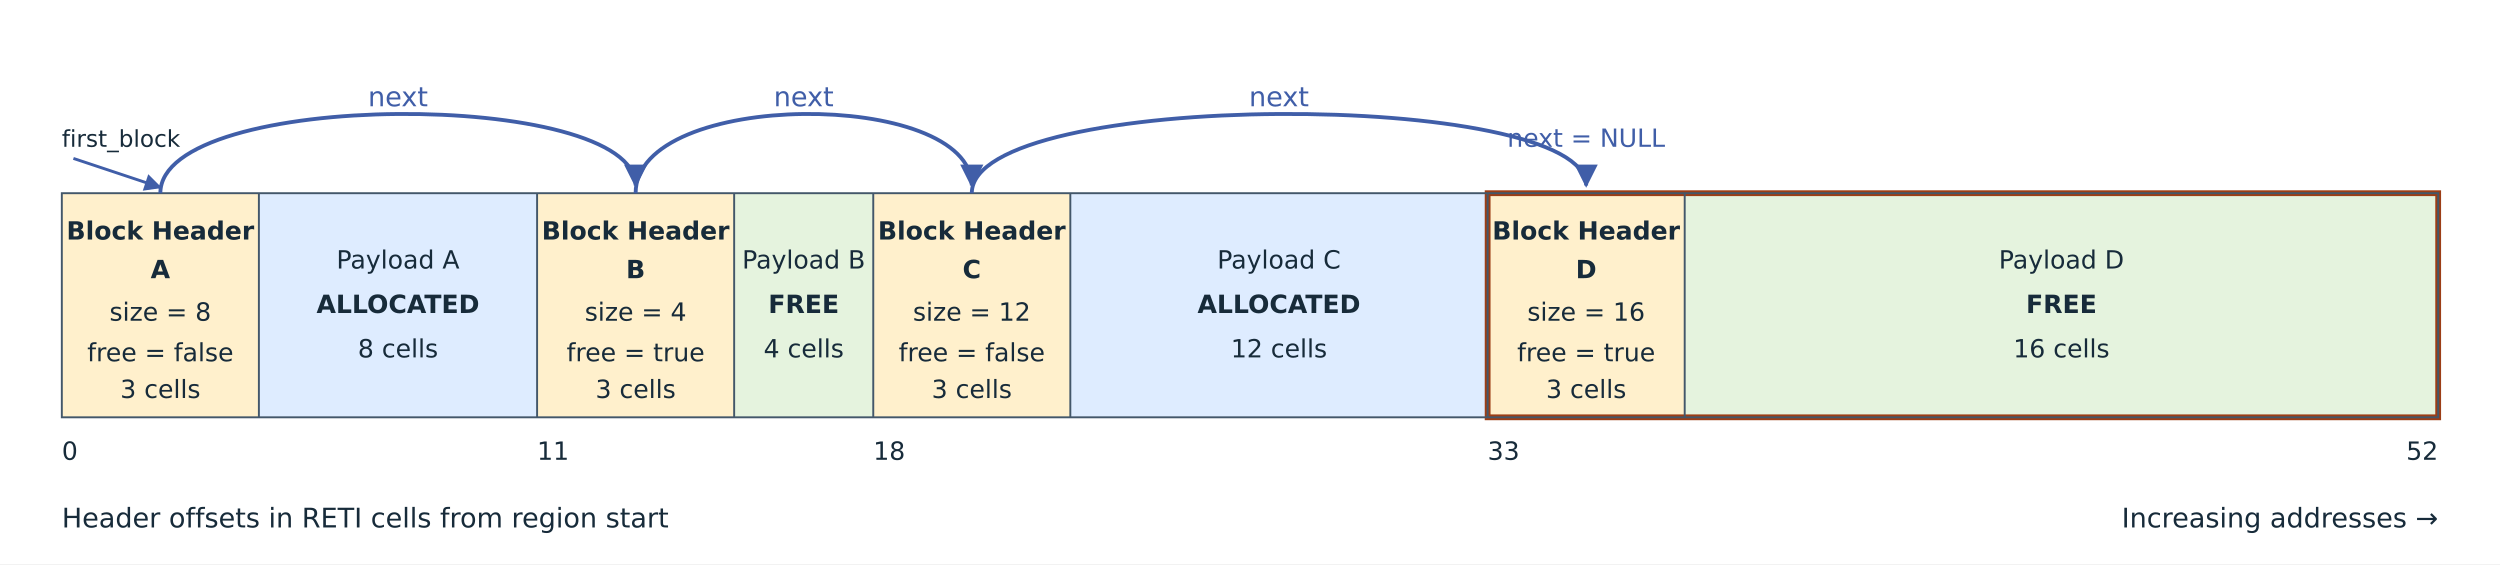
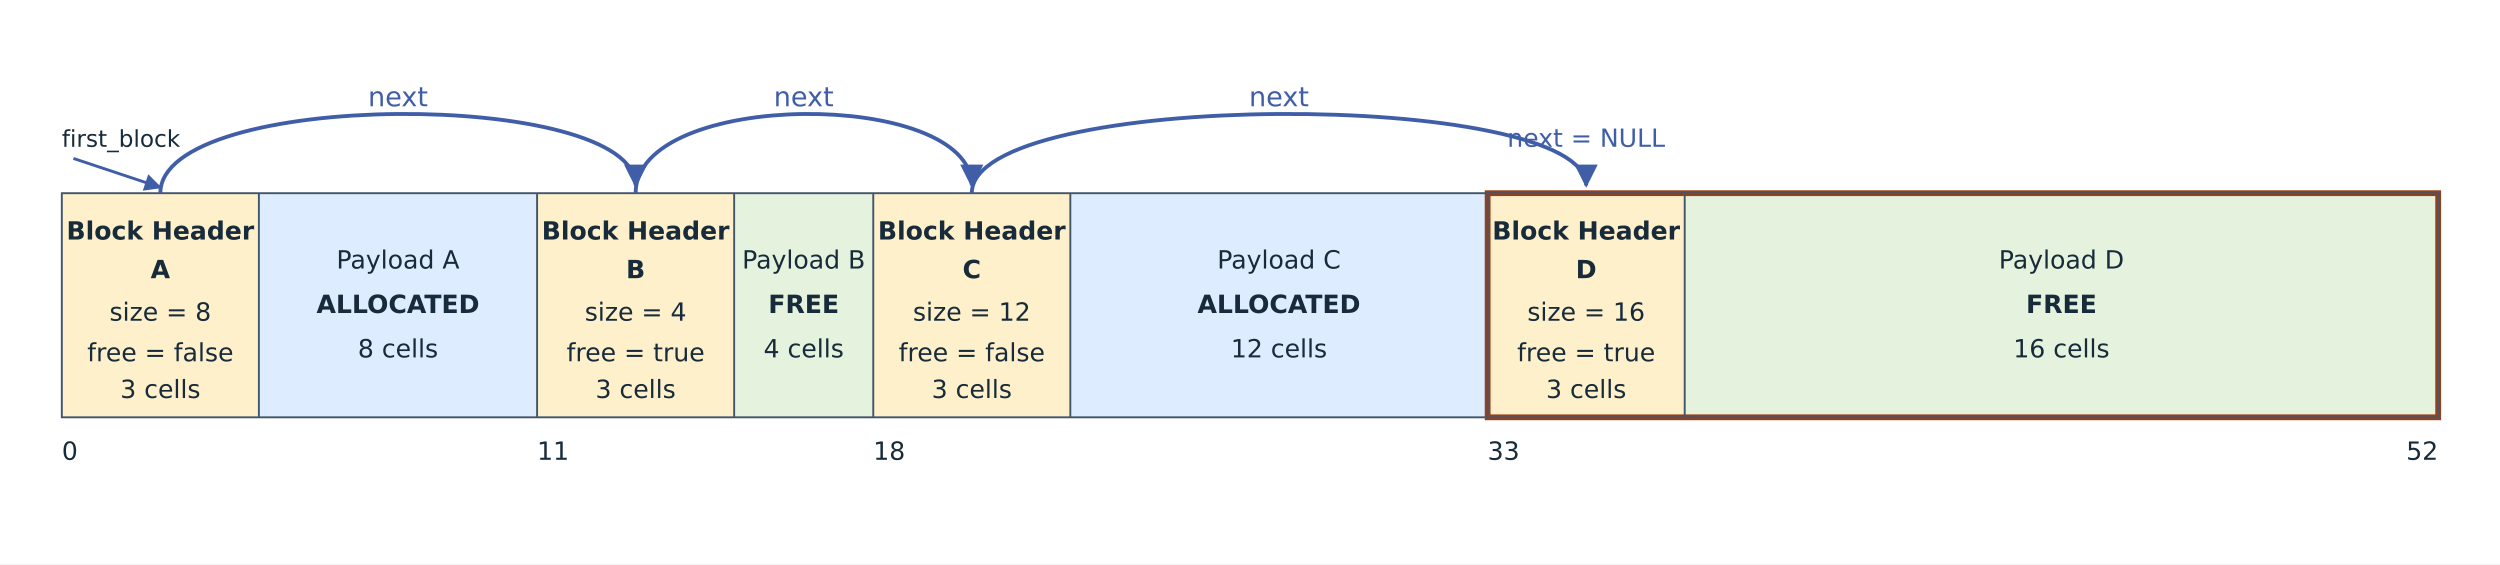
<svg xmlns="http://www.w3.org/2000/svg" width="1294" height="292" viewBox="0 0 1294 292" role="img" aria-labelledby="title desc">
  <defs>
    <marker id="arrow" viewBox="0 0 10 10" refX="9" refY="5" markerWidth="6" markerHeight="6" orient="auto-start-reverse">
      <path d="M 0 0 L 10 5 L 0 10 z" fill="#405ea8" />
    </marker>
  </defs>
  <rect width="1294" height="292" fill="white" />
  <g font-family="DejaVu Sans, sans-serif">
    <rect x="32" y="100" width="102" height="116" fill="#fff0cc" />
    <text x="83.0" y="124" font-size="13" font-weight="bold" text-anchor="middle" fill="#172b3a">Block Header</text>
    <text x="83.0" y="144" font-size="13" font-weight="bold" text-anchor="middle" fill="#172b3a">A</text>
    <text x="83.0" y="166" font-size="13" font-weight="normal" text-anchor="middle" fill="#172b3a">size = 8</text>
    <text x="83.0" y="187" font-size="13" font-weight="normal" text-anchor="middle" fill="#172b3a">free = false</text>
    <text x="83.0" y="206" font-size="13" font-weight="normal" text-anchor="middle" fill="#172b3a">3 cells</text>
    <rect x="134" y="100" width="144" height="116" fill="#deecff" />
    <text x="206.0" y="139" font-size="13" font-weight="normal" text-anchor="middle" fill="#172b3a">Payload A</text>
    <text x="206.0" y="162" font-size="13" font-weight="bold" text-anchor="middle" fill="#172b3a">ALLOCATED</text>
    <text x="206.0" y="185" font-size="13" font-weight="normal" text-anchor="middle" fill="#172b3a">8 cells</text>
    <text x="32" y="238" font-size="13" font-weight="normal" text-anchor="start" fill="#172b3a">0</text>
    <rect x="278" y="100" width="102" height="116" fill="#fff0cc" />
    <text x="329.0" y="124" font-size="13" font-weight="bold" text-anchor="middle" fill="#172b3a">Block Header</text>
    <text x="329.0" y="144" font-size="13" font-weight="bold" text-anchor="middle" fill="#172b3a">B</text>
    <text x="329.0" y="166" font-size="13" font-weight="normal" text-anchor="middle" fill="#172b3a">size = 4</text>
    <text x="329.0" y="187" font-size="13" font-weight="normal" text-anchor="middle" fill="#172b3a">free = true</text>
    <text x="329.0" y="206" font-size="13" font-weight="normal" text-anchor="middle" fill="#172b3a">3 cells</text>
    <rect x="380" y="100" width="72" height="116" fill="#e5f3de" />
    <text x="416.0" y="139" font-size="13" font-weight="normal" text-anchor="middle" fill="#172b3a">Payload B</text>
    <text x="416.0" y="162" font-size="13" font-weight="bold" text-anchor="middle" fill="#172b3a">FREE</text>
    <text x="416.0" y="185" font-size="13" font-weight="normal" text-anchor="middle" fill="#172b3a">4 cells</text>
    <text x="278" y="238" font-size="13" font-weight="normal" text-anchor="start" fill="#172b3a">11</text>
    <rect x="452" y="100" width="102" height="116" fill="#fff0cc" />
    <text x="503.0" y="124" font-size="13" font-weight="bold" text-anchor="middle" fill="#172b3a">Block Header</text>
    <text x="503.0" y="144" font-size="13" font-weight="bold" text-anchor="middle" fill="#172b3a">C</text>
    <text x="503.0" y="166" font-size="13" font-weight="normal" text-anchor="middle" fill="#172b3a">size = 12</text>
    <text x="503.0" y="187" font-size="13" font-weight="normal" text-anchor="middle" fill="#172b3a">free = false</text>
    <text x="503.0" y="206" font-size="13" font-weight="normal" text-anchor="middle" fill="#172b3a">3 cells</text>
    <rect x="554" y="100" width="216" height="116" fill="#deecff" />
    <text x="662.0" y="139" font-size="13" font-weight="normal" text-anchor="middle" fill="#172b3a">Payload C</text>
    <text x="662.0" y="162" font-size="13" font-weight="bold" text-anchor="middle" fill="#172b3a">ALLOCATED</text>
    <text x="662.0" y="185" font-size="13" font-weight="normal" text-anchor="middle" fill="#172b3a">12 cells</text>
    <text x="452" y="238" font-size="13" font-weight="normal" text-anchor="start" fill="#172b3a">18</text>
    <rect x="770" y="100" width="102" height="116" fill="#fff0cc" />
    <text x="821.0" y="124" font-size="13" font-weight="bold" text-anchor="middle" fill="#172b3a">Block Header</text>
    <text x="821.0" y="144" font-size="13" font-weight="bold" text-anchor="middle" fill="#172b3a">D</text>
    <text x="821.0" y="166" font-size="13" font-weight="normal" text-anchor="middle" fill="#172b3a">size = 16</text>
    <text x="821.0" y="187" font-size="13" font-weight="normal" text-anchor="middle" fill="#172b3a">free = true</text>
    <text x="821.0" y="206" font-size="13" font-weight="normal" text-anchor="middle" fill="#172b3a">3 cells</text>
    <rect x="872" y="100" width="390" height="116" fill="#e5f3de" />
    <text x="1067.0" y="139" font-size="13" font-weight="normal" text-anchor="middle" fill="#172b3a">Payload D</text>
    <text x="1067.0" y="162" font-size="13" font-weight="bold" text-anchor="middle" fill="#172b3a">FREE</text>
    <text x="1067.0" y="185" font-size="13" font-weight="normal" text-anchor="middle" fill="#172b3a">16 cells</text>
    <rect x="770" y="100" width="492" height="116" fill="none" stroke="#9c3d15" stroke-width="3" />
    <text x="770" y="238" font-size="13" font-weight="normal" text-anchor="start" fill="#172b3a">33</text>
    <rect x="32" y="100" width="1230" height="116" fill="none" stroke="#43576a" />
    <path d="M 134.0 100 v 116" stroke="#43576a" />
    <path d="M 278.0 100 v 116" stroke="#43576a" />
    <path d="M 380.0 100 v 116" stroke="#43576a" />
    <path d="M 452.0 100 v 116" stroke="#43576a" />
    <path d="M 554.0 100 v 116" stroke="#43576a" />
    <path d="M 770.0 100 v 116" stroke="#43576a" />
    <path d="M 872.0 100 v 116" stroke="#43576a" />
    <path d="M 83.0 100 C 83.0 46, 329.0 46, 329.0 96" fill="none" stroke="#405ea8" stroke-width="2" marker-end="url(#arrow)" />
    <text x="206.0" y="55" font-size="14" font-weight="normal" text-anchor="middle" fill="#405ea8">next</text>
    <path d="M 329.0 100 C 329.0 46, 503.0 46, 503.0 96" fill="none" stroke="#405ea8" stroke-width="2" marker-end="url(#arrow)" />
    <text x="416.0" y="55" font-size="14" font-weight="normal" text-anchor="middle" fill="#405ea8">next</text>
    <path d="M 503.0 100 C 503.0 46, 821.0 46, 821.0 96" fill="none" stroke="#405ea8" stroke-width="2" marker-end="url(#arrow)" />
    <text x="662.0" y="55" font-size="14" font-weight="normal" text-anchor="middle" fill="#405ea8">next</text>
    <text x="821.0" y="76" font-size="13" font-weight="normal" text-anchor="middle" fill="#405ea8">next = NULL</text>
    <text x="32" y="76" font-size="12" font-weight="normal" text-anchor="start" fill="#172b3a">first_block</text>
    <path d="M 38 82 L 83.0 97" stroke="#405ea8" stroke-width="1.5" marker-end="url(#arrow)" />
-     <text x="32" y="273" font-size="14" font-weight="normal" text-anchor="start" fill="#172b3a">Header offsets in RETI cells from region start</text>
    <text x="1262" y="238" font-size="13" font-weight="normal" text-anchor="end" fill="#172b3a">52</text>
-     <text x="1262" y="273" font-size="14" font-weight="normal" text-anchor="end" fill="#172b3a">Increasing addresses →</text>
  </g>
</svg>
